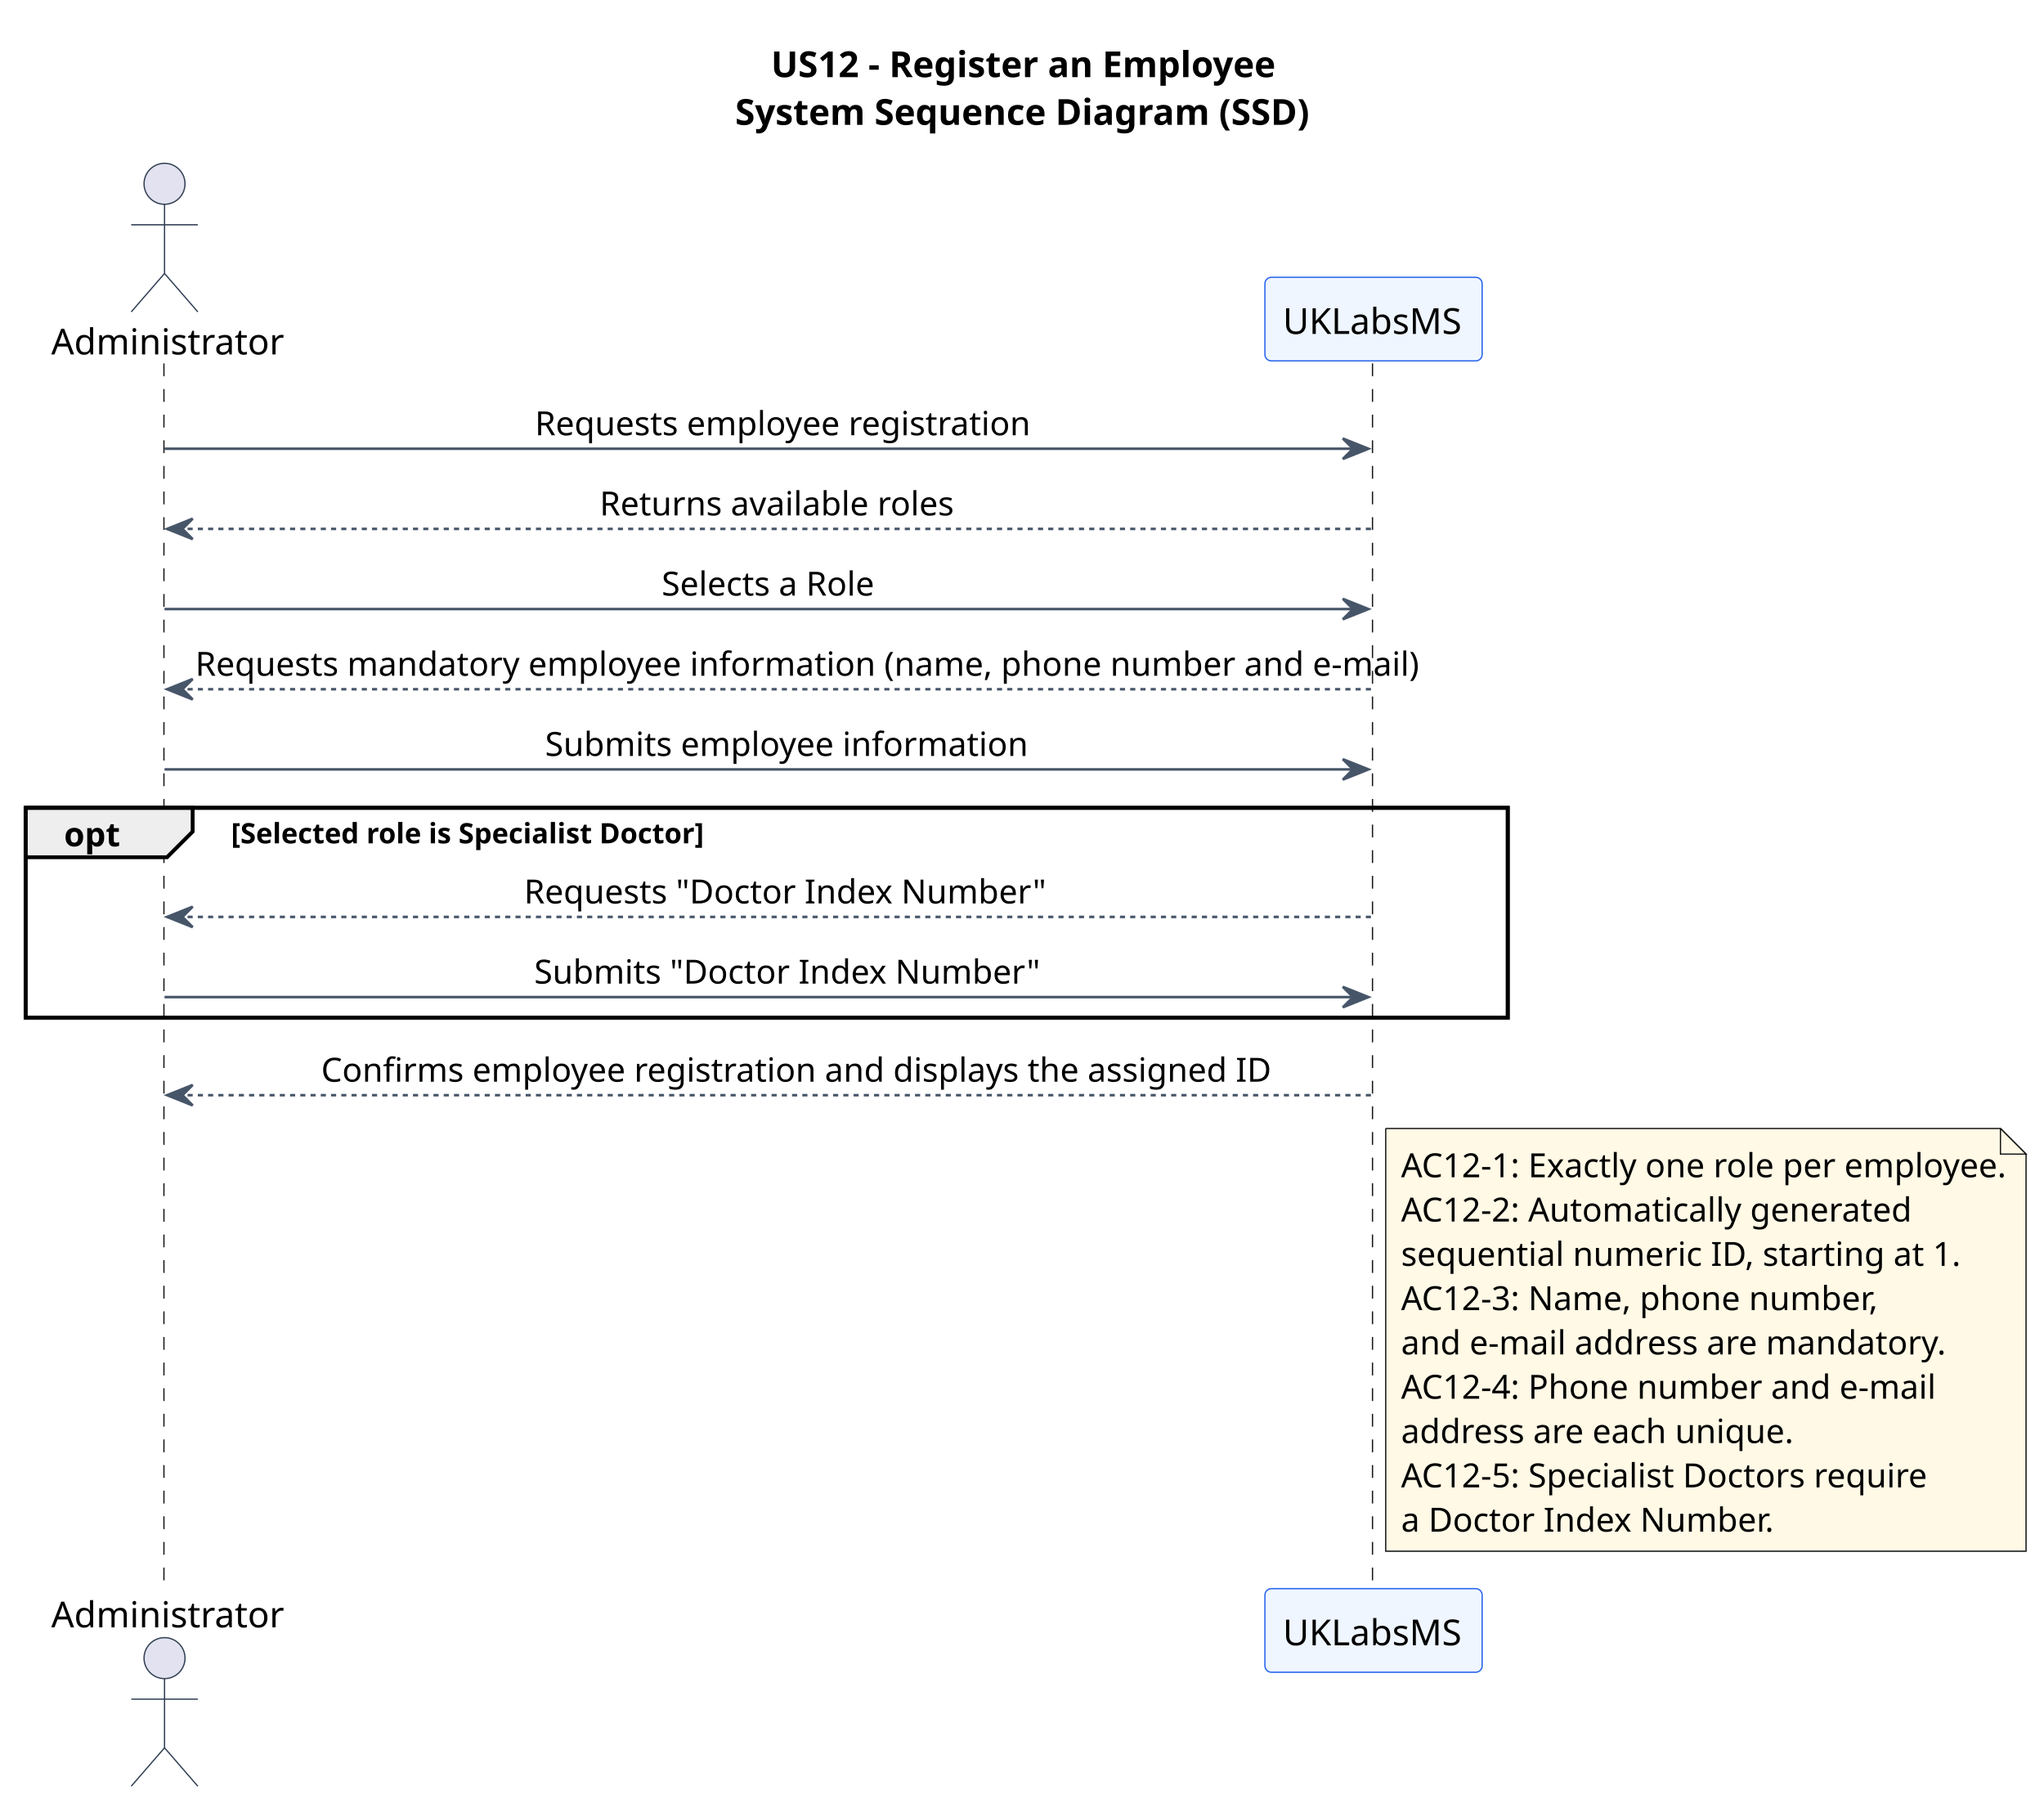
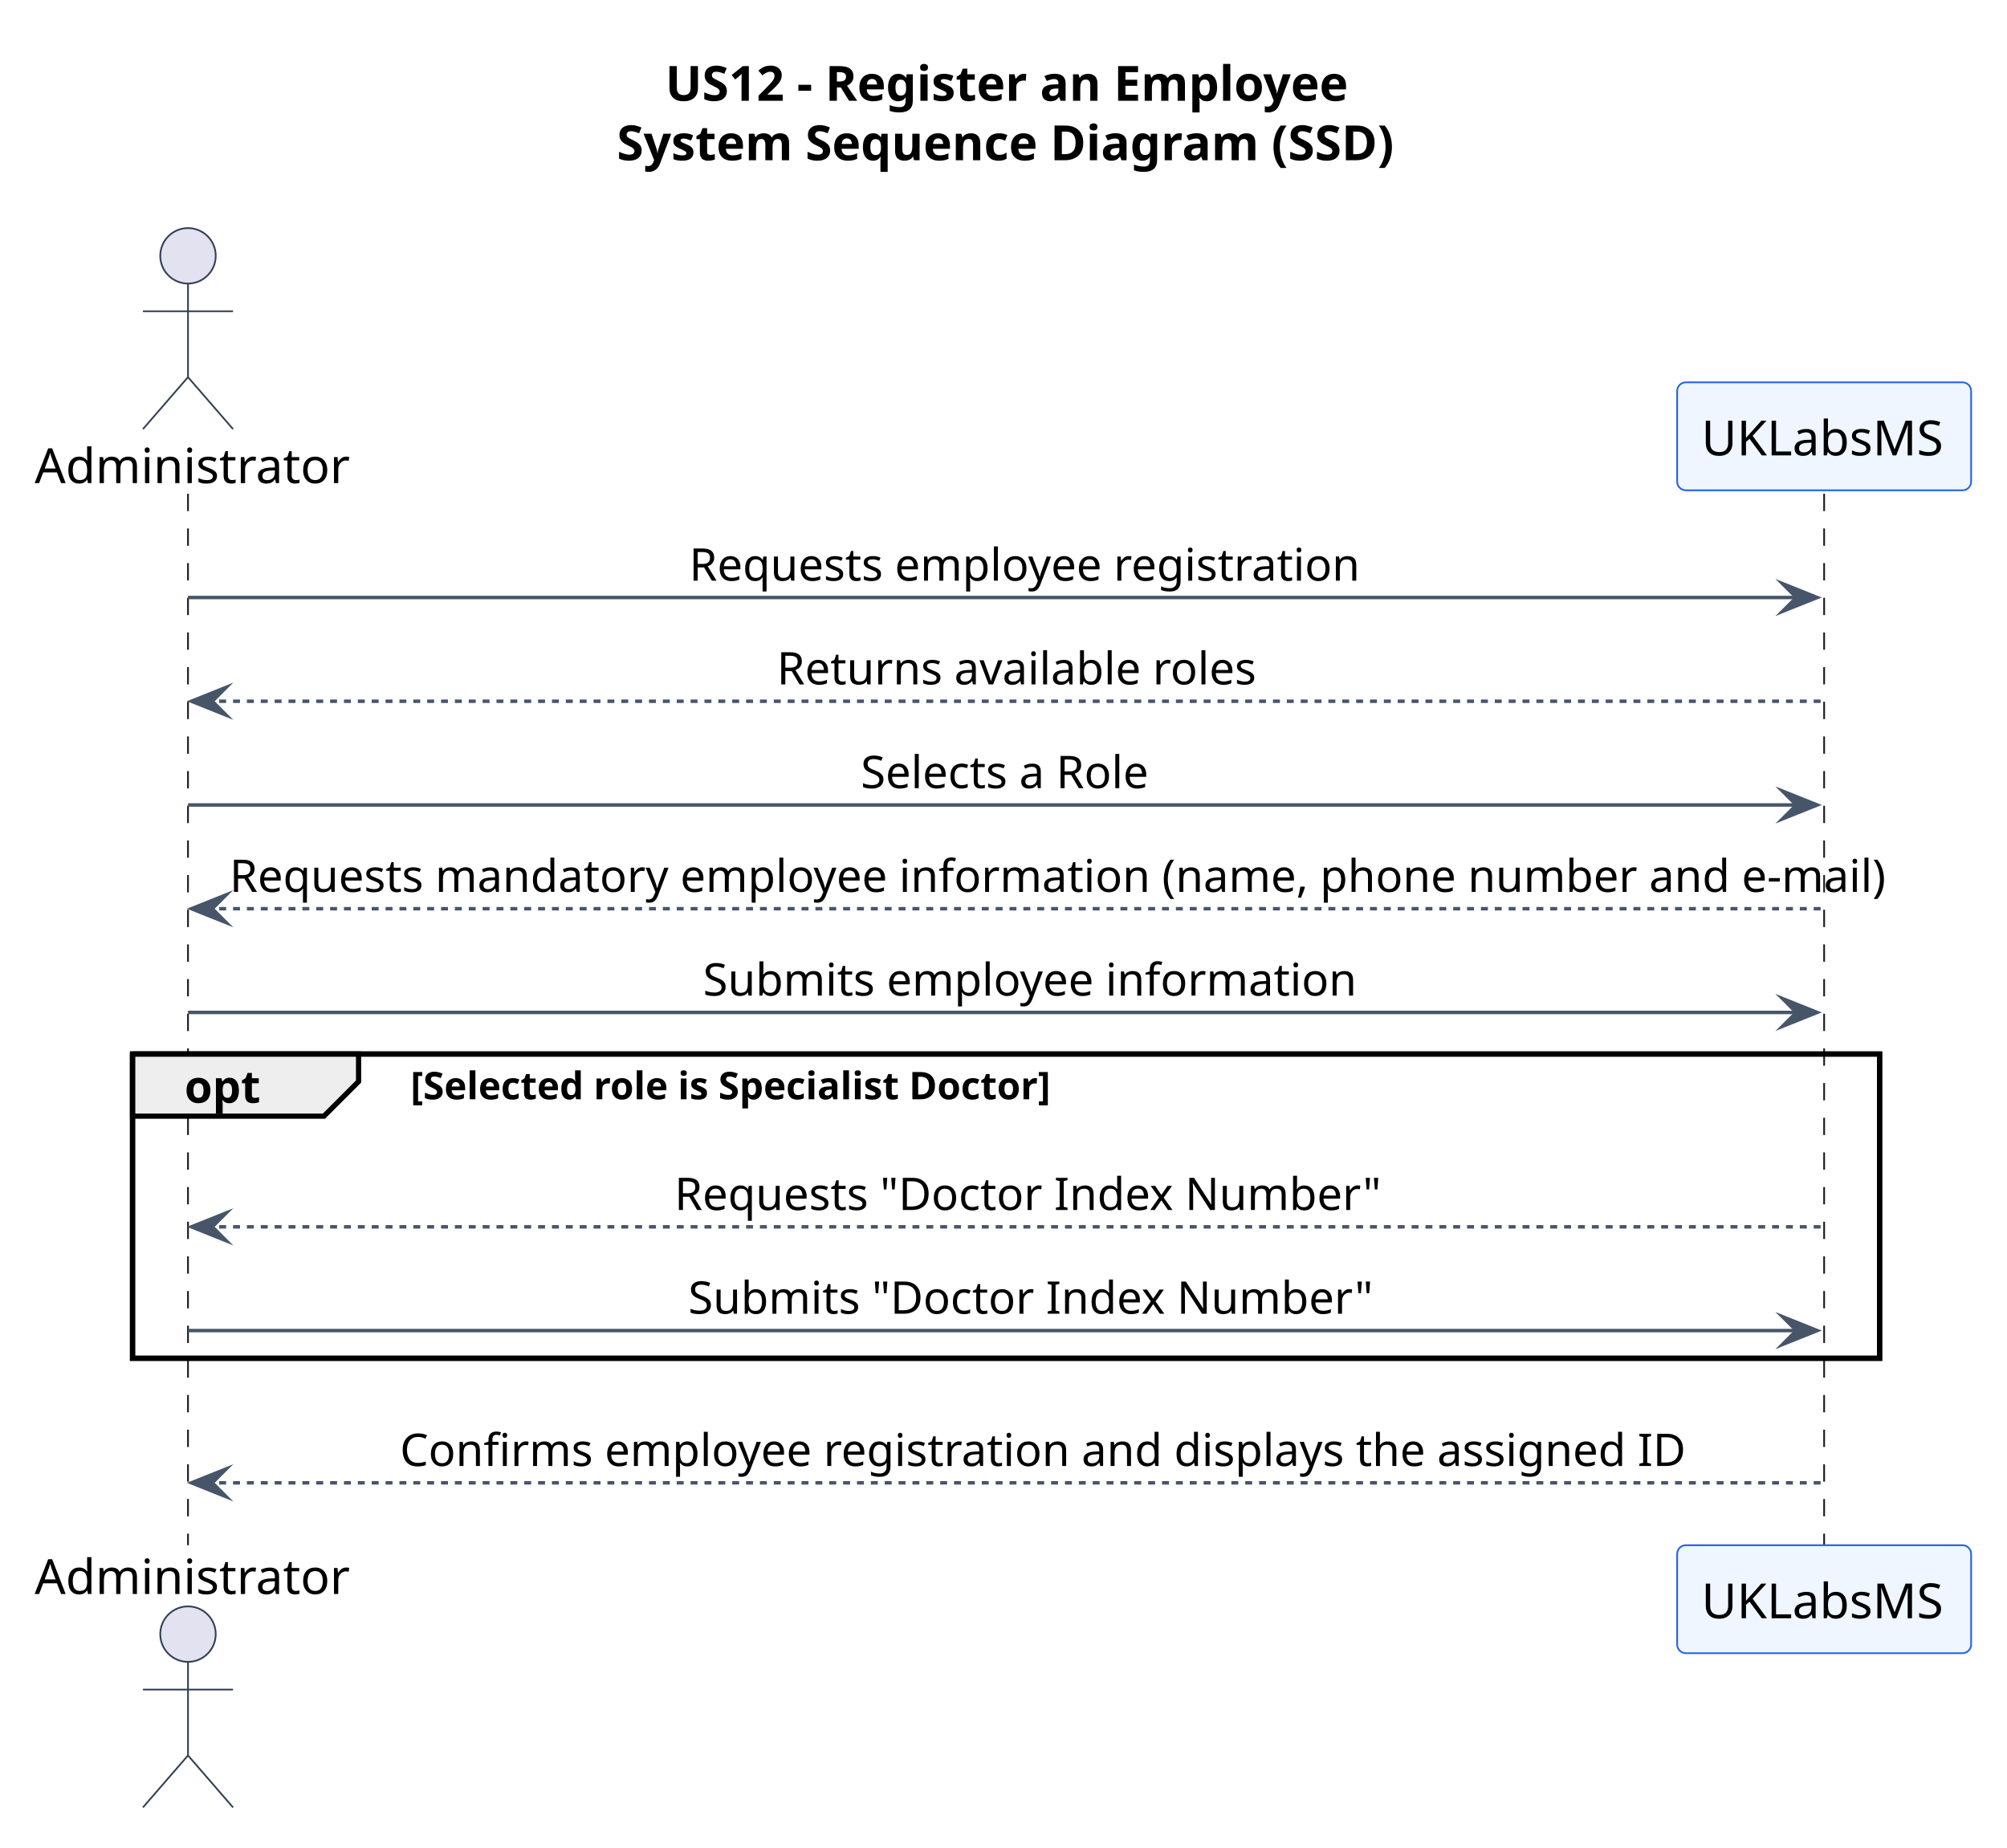
- <svg xmlns="http://www.w3.org/2000/svg" contentStyleType="text/css" data-diagram-type="SEQUENCE" height="704px" preserveAspectRatio="none" style="width:798px;height:704px;background:#FFFFFF;" version="1.1" viewBox="0 0 798 704" width="798px" zoomAndPan="magnify">
+ <svg xmlns="http://www.w3.org/2000/svg" version="1.1" data-diagram-type="SEQUENCE" style="width:579px;height:533px;background:#FFFFFF;" width="579px" height="533px" viewBox="0 0 579 533" zoomAndPan="magnify" preserveAspectRatio="none" contentStyleType="text/css">
  <defs />
-   <g>
-     <text fill="#000000" font-family="sans-serif" font-size="14" font-weight="bold" lengthAdjust="spacing" textLength="193.737" x="301.024" y="30.107">US12 - Register an Employee</text>
-     <text fill="#000000" font-family="sans-serif" font-size="14" font-weight="bold" lengthAdjust="spacing" textLength="221.744" x="287.021" y="48.728">System Sequence Diagram (SSD)</text>
-     <rect fill="none" height="81.873" style="stroke:#000000;stroke-width:1.5;" width="578.649" x="10" y="315.318" />
-     <g class="participant-lifeline" data-entity-uid="part1" data-qualified-name="Admin" id="part1-lifeline">
-       <g>
-         <rect fill="#000000" fill-opacity="0" height="479.238" width="8" x="60.234" y="141.863" />
-         <line style="stroke:#181818;stroke-width:0.5;stroke-dasharray:5,5;" x1="64" x2="64" y1="141.863" y2="621.102" />
-       </g>
+   <g font-family="sans-serif" lengthAdjust="spacing">
+     <g class="title" data-source-line="1">
+       <text x="191.956" y="29.075" fill="#000" font-size="14" textLength="193.737" font-weight="700">US12 - Register an Employee</text>
+       <text x="177.952" y="46.227" fill="#000" font-size="14" textLength="221.744" font-weight="700">System Sequence Diagram (SSD)</text>
    </g>
-     <g class="participant-lifeline" data-entity-uid="part2" data-qualified-name="System" id="part2-lifeline">
-       <g>
-         <rect fill="#000000" fill-opacity="0" height="479.238" width="8" x="532.246" y="141.863" />
-         <line style="stroke:#181818;stroke-width:0.5;stroke-dasharray:5,5;" x1="535.842" x2="535.842" y1="141.863" y2="621.102" />
-       </g>
+     <rect x="38.234" y="304.085" width="504.011" height="87.779" fill="none" style="stroke:#000;stroke-width:1.5;" />
+     <g>
+       <rect x="50.734" y="142.454" width="8" height="303.336" fill="#000" fill-opacity="0" />
+       <line x1="54.234" y1="142.454" x2="54.234" y2="445.791" style="stroke:#181818;stroke-width:0.5;stroke-dasharray:5,5;" />
    </g>
-     <g class="participant participant-head" data-entity-uid="part1" data-qualified-name="Admin" id="part1-head">
-       <text fill="#000000" font-family="sans-serif" font-size="14" lengthAdjust="spacing" textLength="82.469" x="20" y="138.35">Administrator</text>
-       <ellipse cx="64.234" cy="71.742" fill="#E2E2F0" rx="8" ry="8" style="stroke:#334155;stroke-width:0.5;" />
-       <path d="M64.234,79.742 L64.234,106.742 M51.234,87.742 L77.234,87.742 M64.234,106.742 L51.234,121.742 M64.234,106.742 L77.234,121.742" fill="none" style="stroke:#334155;stroke-width:0.5;" />
+     <g>
+       <rect x="522.746" y="142.454" width="8" height="303.336" fill="#000" fill-opacity="0" />
+       <line x1="526.246" y1="142.454" x2="526.246" y2="445.791" style="stroke:#181818;stroke-width:0.5;stroke-dasharray:5,5;" />
    </g>
-     <g class="participant participant-tail" data-entity-uid="part1" data-qualified-name="Admin" id="part1-tail">
-       <text fill="#000000" font-family="sans-serif" font-size="14" lengthAdjust="spacing" textLength="82.469" x="20" y="635.209">Administrator</text>
-       <ellipse cx="64.234" cy="647.223" fill="#E2E2F0" rx="8" ry="8" style="stroke:#334155;stroke-width:0.5;" />
-       <path d="M64.234,655.223 L64.234,682.223 M51.234,663.223 L77.234,663.223 M64.234,682.223 L51.234,697.223 M64.234,682.223 L77.234,697.223" fill="none" style="stroke:#334155;stroke-width:0.5;" />
-     </g>
-     <g class="participant participant-head" data-entity-uid="part2" data-qualified-name="System" id="part2-head">
-       <rect fill="#EFF6FF" height="32.621" rx="2.5" ry="2.5" style="stroke:#2563EB;stroke-width:0.5;" width="84.807" x="493.842" y="108.242" />
-       <text fill="#000000" font-family="sans-serif" font-size="14" lengthAdjust="spacing" textLength="70.807" x="500.842" y="130.35">UKLabsMS</text>
-     </g>
-     <g class="participant participant-tail" data-entity-uid="part2" data-qualified-name="System" id="part2-tail">
-       <rect fill="#EFF6FF" height="32.621" rx="2.5" ry="2.5" style="stroke:#2563EB;stroke-width:0.5;" width="84.807" x="493.842" y="620.102" />
-       <text fill="#000000" font-family="sans-serif" font-size="14" lengthAdjust="spacing" textLength="70.807" x="500.842" y="642.209">UKLabsMS</text>
-     </g>
-     <g class="message" data-entity-1="part1" data-entity-2="part2" id="msg1">
-       <polygon fill="#475569" points="524.246,171.154,534.246,175.154,524.246,179.154,528.246,175.154" style="stroke:#475569;stroke-width:1;" />
-       <line style="stroke:#475569;stroke-width:1;" x1="64.234" x2="530.246" y1="175.154" y2="175.154" />
-       <text fill="#000000" font-family="sans-serif" font-size="13" lengthAdjust="spacing" textLength="182.819" x="208.831" y="169.892">Requests employee registration</text>
-     </g>
-     <g class="message" data-entity-1="part2" data-entity-2="part1" id="msg2">
-       <polygon fill="#475569" points="75.234,202.445,65.234,206.445,75.234,210.445,71.234,206.445" style="stroke:#475569;stroke-width:1;" />
-       <line style="stroke:#475569;stroke-width:1;stroke-dasharray:2,2;" x1="69.234" x2="535.246" y1="206.445" y2="206.445" />
-       <text fill="#000000" font-family="sans-serif" font-size="13" lengthAdjust="spacing" textLength="132.234" x="234.123" y="201.183">Returns available roles</text>
-     </g>
-     <g class="message" data-entity-1="part1" data-entity-2="part2" id="msg3">
-       <polygon fill="#475569" points="524.246,233.736,534.246,237.736,524.246,241.736,528.246,237.736" style="stroke:#475569;stroke-width:1;" />
-       <line style="stroke:#475569;stroke-width:1;" x1="64.234" x2="530.246" y1="237.736" y2="237.736" />
-       <text fill="#000000" font-family="sans-serif" font-size="13" lengthAdjust="spacing" textLength="83.821" x="258.33" y="232.474">Selects a Role</text>
-     </g>
-     <g class="message" data-entity-1="part2" data-entity-2="part1" id="msg4">
-       <polygon fill="#475569" points="75.234,265.027,65.234,269.027,75.234,273.027,71.234,269.027" style="stroke:#475569;stroke-width:1;" />
-       <line style="stroke:#475569;stroke-width:1;stroke-dasharray:2,2;" x1="69.234" x2="535.246" y1="269.027" y2="269.027" />
-       <text fill="#000000" font-family="sans-serif" font-size="13" lengthAdjust="spacing" textLength="448.011" x="76.234" y="263.765">Requests mandatory employee information (name, phone number and e-mail)</text>
-     </g>
-     <g class="message" data-entity-1="part1" data-entity-2="part2" id="msg5">
-       <polygon fill="#475569" points="524.246,296.318,534.246,300.318,524.246,304.318,528.246,300.318" style="stroke:#475569;stroke-width:1;" />
-       <line style="stroke:#475569;stroke-width:1;" x1="64.234" x2="530.246" y1="300.318" y2="300.318" />
-       <text fill="#000000" font-family="sans-serif" font-size="13" lengthAdjust="spacing" textLength="174.859" x="212.81" y="295.056">Submits employee information</text>
-     </g>
-     <path d="M10,315.318 L75.211,315.318 L75.211,324.609 L65.211,334.609 L10,334.609 L10,315.318" fill="#EEEEEE" style="stroke:#000000;stroke-width:1.5;" />
-     <rect fill="none" height="81.873" style="stroke:#000000;stroke-width:1.5;" width="578.649" x="10" y="315.318" />
-     <text fill="#000000" font-family="sans-serif" font-size="13" font-weight="bold" lengthAdjust="spacing" textLength="20.211" x="25" y="330.347">opt</text>
-     <text fill="#000000" font-family="sans-serif" font-size="11" font-weight="bold" lengthAdjust="spacing" textLength="180.947" x="90.211" y="329.188">[Selected role is Specialist Doctor]</text>
-     <g class="message" data-entity-1="part2" data-entity-2="part1" id="msg6">
-       <polygon fill="#475569" points="75.234,353.9,65.234,357.9,75.234,361.9,71.234,357.9" style="stroke:#475569;stroke-width:1;" />
-       <line style="stroke:#475569;stroke-width:1;stroke-dasharray:2,2;" x1="69.234" x2="535.246" y1="357.9" y2="357.9" />
-       <text fill="#000000" font-family="sans-serif" font-size="13" lengthAdjust="spacing" textLength="191.312" x="204.584" y="352.638">Requests "Doctor Index Number"</text>
-     </g>
-     <g class="message" data-entity-1="part1" data-entity-2="part2" id="msg7">
-       <polygon fill="#475569" points="524.246,385.191,534.246,389.191,524.246,393.191,528.246,389.191" style="stroke:#475569;stroke-width:1;" />
-       <line style="stroke:#475569;stroke-width:1;" x1="64.234" x2="530.246" y1="389.191" y2="389.191" />
-       <text fill="#000000" font-family="sans-serif" font-size="13" lengthAdjust="spacing" textLength="183.352" x="208.564" y="383.929">Submits "Doctor Index Number"</text>
-     </g>
-     <g class="message" data-entity-1="part2" data-entity-2="part1" id="msg8">
-       <polygon fill="#475569" points="75.234,423.482,65.234,427.482,75.234,431.482,71.234,427.482" style="stroke:#475569;stroke-width:1;" />
-       <line style="stroke:#475569;stroke-width:1;stroke-dasharray:2,2;" x1="69.234" x2="535.246" y1="427.482" y2="427.482" />
-       <text fill="#000000" font-family="sans-serif" font-size="13" lengthAdjust="spacing" textLength="349.731" x="125.375" y="422.22">Confirms employee registration and displays the assigned ID</text>
-     </g>
-     <path d="M541,440.482 L541,605.482 L791,605.482 L791,450.482 L781,440.482 L541,440.482" fill="#FFF9E6" style="stroke:#181818;stroke-width:0.5;" />
-     <path d="M781,440.482 L781,450.482 L791,450.482 L781,440.482" fill="#FFF9E6" style="stroke:#181818;stroke-width:0.5;" />
-     <text fill="#000000" font-family="sans-serif" font-size="13" lengthAdjust="spacing" textLength="229.785" x="547" y="459.511">AC12-1: Exactly one role per employee.</text>
-     <text fill="#000000" font-family="sans-serif" font-size="13" lengthAdjust="spacing" textLength="190.773" x="547" y="476.802">AC12-2: Automatically generated</text>
-     <text fill="#000000" font-family="sans-serif" font-size="13" lengthAdjust="spacing" textLength="204.49" x="547" y="494.093">sequential numeric ID, starting at 1.</text>
-     <text fill="#000000" font-family="sans-serif" font-size="13" lengthAdjust="spacing" textLength="180.654" x="547" y="511.384">AC12-3: Name, phone number,</text>
-     <text fill="#000000" font-family="sans-serif" font-size="13" lengthAdjust="spacing" textLength="201.602" x="547" y="528.675">and e-mail address are mandatory.</text>
-     <text fill="#000000" font-family="sans-serif" font-size="13" lengthAdjust="spacing" textLength="200.891" x="547" y="545.966">AC12-4: Phone number and e-mail</text>
-     <text fill="#000000" font-family="sans-serif" font-size="13" lengthAdjust="spacing" textLength="146.713" x="547" y="563.257">address are each unique.</text>
-     <text fill="#000000" font-family="sans-serif" font-size="13" lengthAdjust="spacing" textLength="199.418" x="547" y="580.548">AC12-5: Specialist Doctors require</text>
-     <text fill="#000000" font-family="sans-serif" font-size="13" lengthAdjust="spacing" textLength="138.004" x="547" y="597.839">a Doctor Index Number.</text>
+     <text x="10" y="139.378" fill="#000" font-size="14" textLength="82.469">Administrator</text>
+     <ellipse cx="54.234" cy="73.803" rx="8" ry="8" fill="#E2E2F0" style="stroke:#334155;stroke-width:0.5;" />
+     <path d="M54.234,81.803 L54.234,108.803 M41.234,89.803 L67.234,89.803 M54.234,108.803 L41.234,123.803 M54.234,108.803 L67.234,123.803" style="stroke:#334155;stroke-width:0.5;" fill="none" />
+     <rect x="483.842" y="110.303" width="84.807" height="31.151" fill="#EFF6FF" style="stroke:#2563EB;stroke-width:0.5;" rx="2.5" ry="2.5" />
+     <text x="490.842" y="131.378" fill="#000" font-size="14" textLength="70.807">UKLabsMS</text>
+     <text x="10" y="459.866" fill="#000" font-size="14" textLength="82.469">Administrator</text>
+     <ellipse cx="54.234" cy="471.442" rx="8" ry="8" fill="#E2E2F0" style="stroke:#334155;stroke-width:0.5;" />
+     <path d="M54.234,479.442 L54.234,506.442 M41.234,487.442 L67.234,487.442 M54.234,506.442 L41.234,521.442 M54.234,506.442 L67.234,521.442" style="stroke:#334155;stroke-width:0.5;" fill="none" />
+     <rect x="483.842" y="445.791" width="84.807" height="31.151" fill="#EFF6FF" style="stroke:#2563EB;stroke-width:0.5;" rx="2.5" ry="2.5" />
+     <text x="490.842" y="466.866" fill="#000" font-size="14" textLength="70.807">UKLabsMS</text>
+     <polygon points="514.246,168.38,524.246,172.38,514.246,176.38,518.246,172.38" fill="#475569" style="stroke:#475569;stroke-width:1;stroke-linejoin:miter;stroke-miterlimit:10;" />
+     <line x1="54.234" y1="172.38" x2="520.246" y2="172.38" style="stroke:#475569;stroke-width:1;" />
+     <text x="198.831" y="167.524" fill="#000" font-size="13" textLength="182.819">Requests employee registration</text>
+     <polygon points="65.234,198.307,55.234,202.307,65.234,206.307,61.234,202.307" fill="#475569" style="stroke:#475569;stroke-width:1;stroke-linejoin:miter;stroke-miterlimit:10;" />
+     <line x1="59.234" y1="202.307" x2="525.246" y2="202.307" style="stroke:#475569;stroke-width:1;stroke-dasharray:2,2;" />
+     <text x="224.123" y="197.45" fill="#000" font-size="13" textLength="132.234">Returns available roles</text>
+     <polygon points="514.246,228.233,524.246,232.233,514.246,236.233,518.246,232.233" fill="#475569" style="stroke:#475569;stroke-width:1;stroke-linejoin:miter;stroke-miterlimit:10;" />
+     <line x1="54.234" y1="232.233" x2="520.246" y2="232.233" style="stroke:#475569;stroke-width:1;" />
+     <text x="248.33" y="227.376" fill="#000" font-size="13" textLength="83.821">Selects a Role</text>
+     <polygon points="65.234,258.159,55.234,262.159,65.234,266.159,61.234,262.159" fill="#475569" style="stroke:#475569;stroke-width:1;stroke-linejoin:miter;stroke-miterlimit:10;" />
+     <line x1="59.234" y1="262.159" x2="525.246" y2="262.159" style="stroke:#475569;stroke-width:1;stroke-dasharray:2,2;" />
+     <text x="66.234" y="257.303" fill="#000" font-size="13" textLength="448.011">Requests mandatory employee information (name, phone number and e-mail)</text>
+     <polygon points="514.246,288.085,524.246,292.085,514.246,296.085,518.246,292.085" fill="#475569" style="stroke:#475569;stroke-width:1;stroke-linejoin:miter;stroke-miterlimit:10;" />
+     <line x1="54.234" y1="292.085" x2="520.246" y2="292.085" style="stroke:#475569;stroke-width:1;" />
+     <text x="202.811" y="287.229" fill="#000" font-size="13" textLength="174.859">Submits employee information</text>
+     <path d="M38.234,304.085 L103.445,304.085 L103.445,312.012 L93.445,322.012 L38.234,322.012 L38.234,304.085" style="stroke:#000;stroke-width:1.5;" fill="#EEE" />
+     <rect x="38.234" y="304.085" width="504.011" height="87.779" fill="none" style="stroke:#000;stroke-width:1.5;" />
+     <text x="53.234" y="318.155" fill="#000" font-size="13" textLength="20.211" font-weight="700">opt</text>
+     <text x="118.445" y="317.145" fill="#000" font-size="11" textLength="180.947" font-weight="700">[Selected role is Specialist Doctor]</text>
+     <polygon points="65.234,349.938,55.234,353.938,65.234,357.938,61.234,353.938" fill="#475569" style="stroke:#475569;stroke-width:1;stroke-linejoin:miter;stroke-miterlimit:10;" />
+     <line x1="59.234" y1="353.938" x2="525.246" y2="353.938" style="stroke:#475569;stroke-width:1;stroke-dasharray:2,2;" />
+     <text x="194.584" y="349.082" fill="#000" font-size="13" textLength="191.312">Requests "Doctor Index Number"</text>
+     <polygon points="514.246,379.864,524.246,383.864,514.246,387.864,518.246,383.864" fill="#475569" style="stroke:#475569;stroke-width:1;stroke-linejoin:miter;stroke-miterlimit:10;" />
+     <line x1="54.234" y1="383.864" x2="520.246" y2="383.864" style="stroke:#475569;stroke-width:1;" />
+     <text x="198.564" y="379.008" fill="#000" font-size="13" textLength="183.352">Submits "Doctor Index Number"</text>
+     <polygon points="65.234,423.791,55.234,427.791,65.234,431.791,61.234,427.791" fill="#475569" style="stroke:#475569;stroke-width:1;stroke-linejoin:miter;stroke-miterlimit:10;" />
+     <line x1="59.234" y1="427.791" x2="525.246" y2="427.791" style="stroke:#475569;stroke-width:1;stroke-dasharray:2,2;" />
+     <text x="115.375" y="422.934" fill="#000" font-size="13" textLength="349.73">Confirms employee registration and displays the assigned ID</text>
  </g>
</svg>
